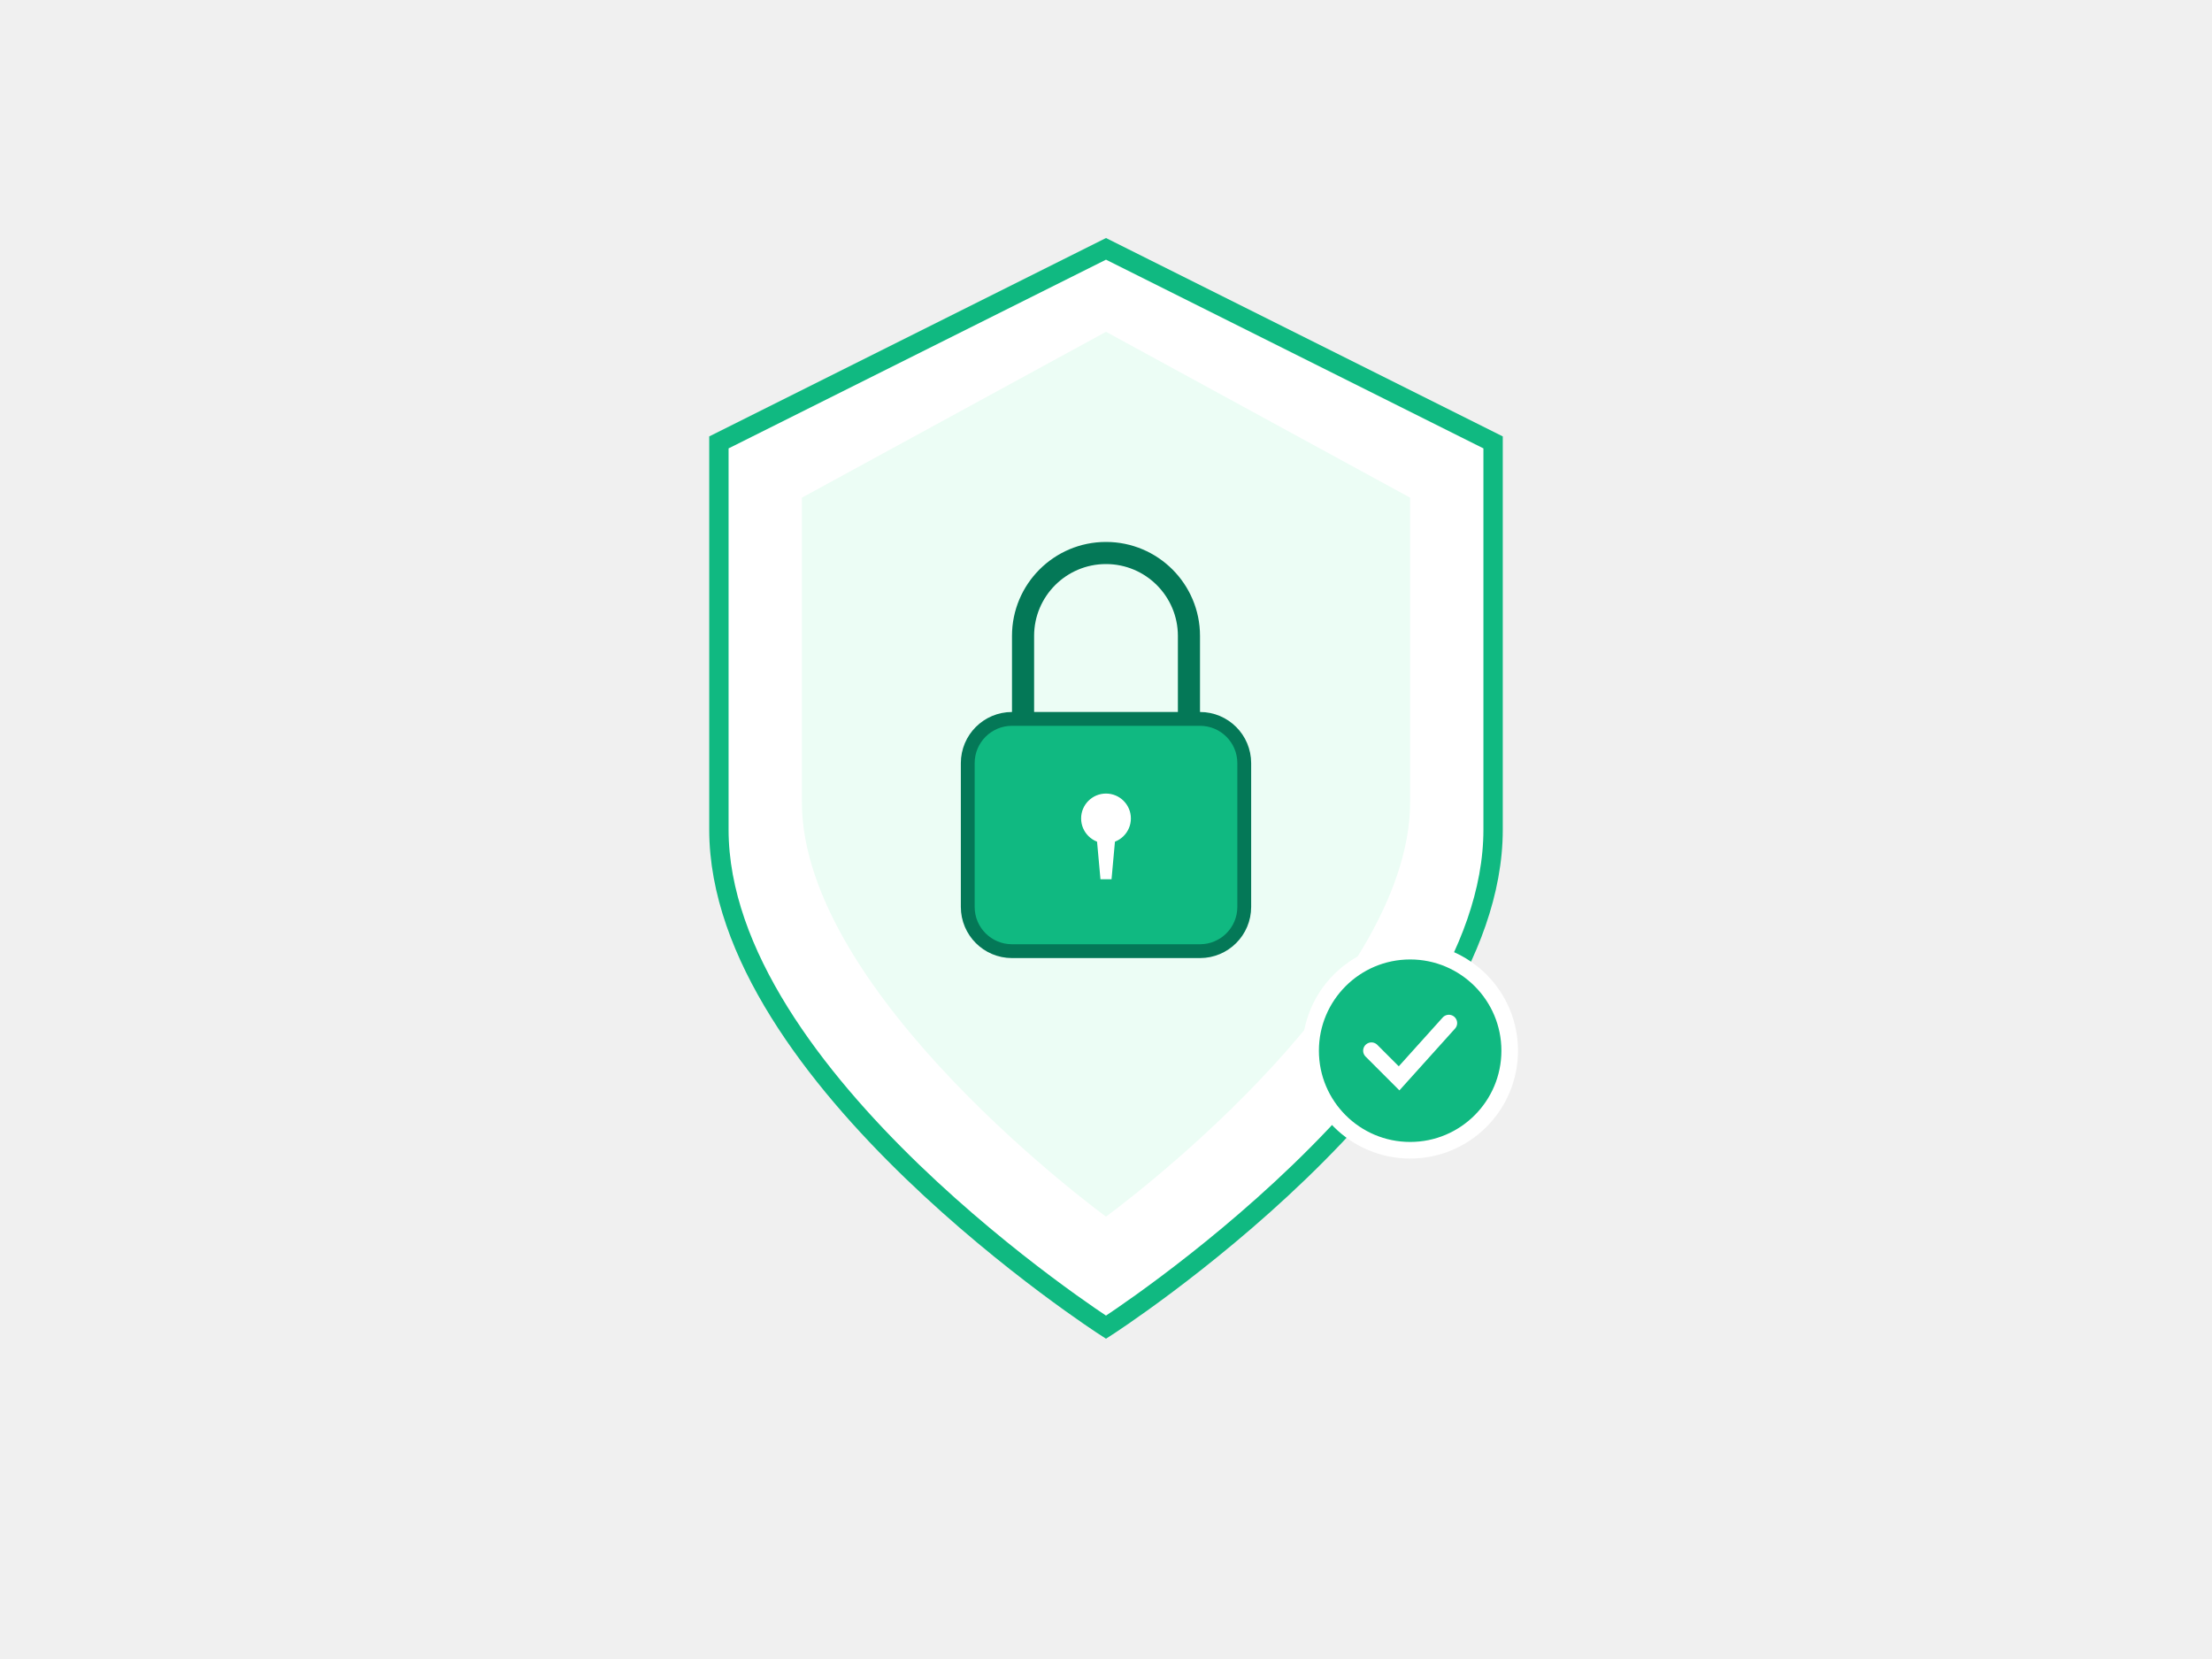
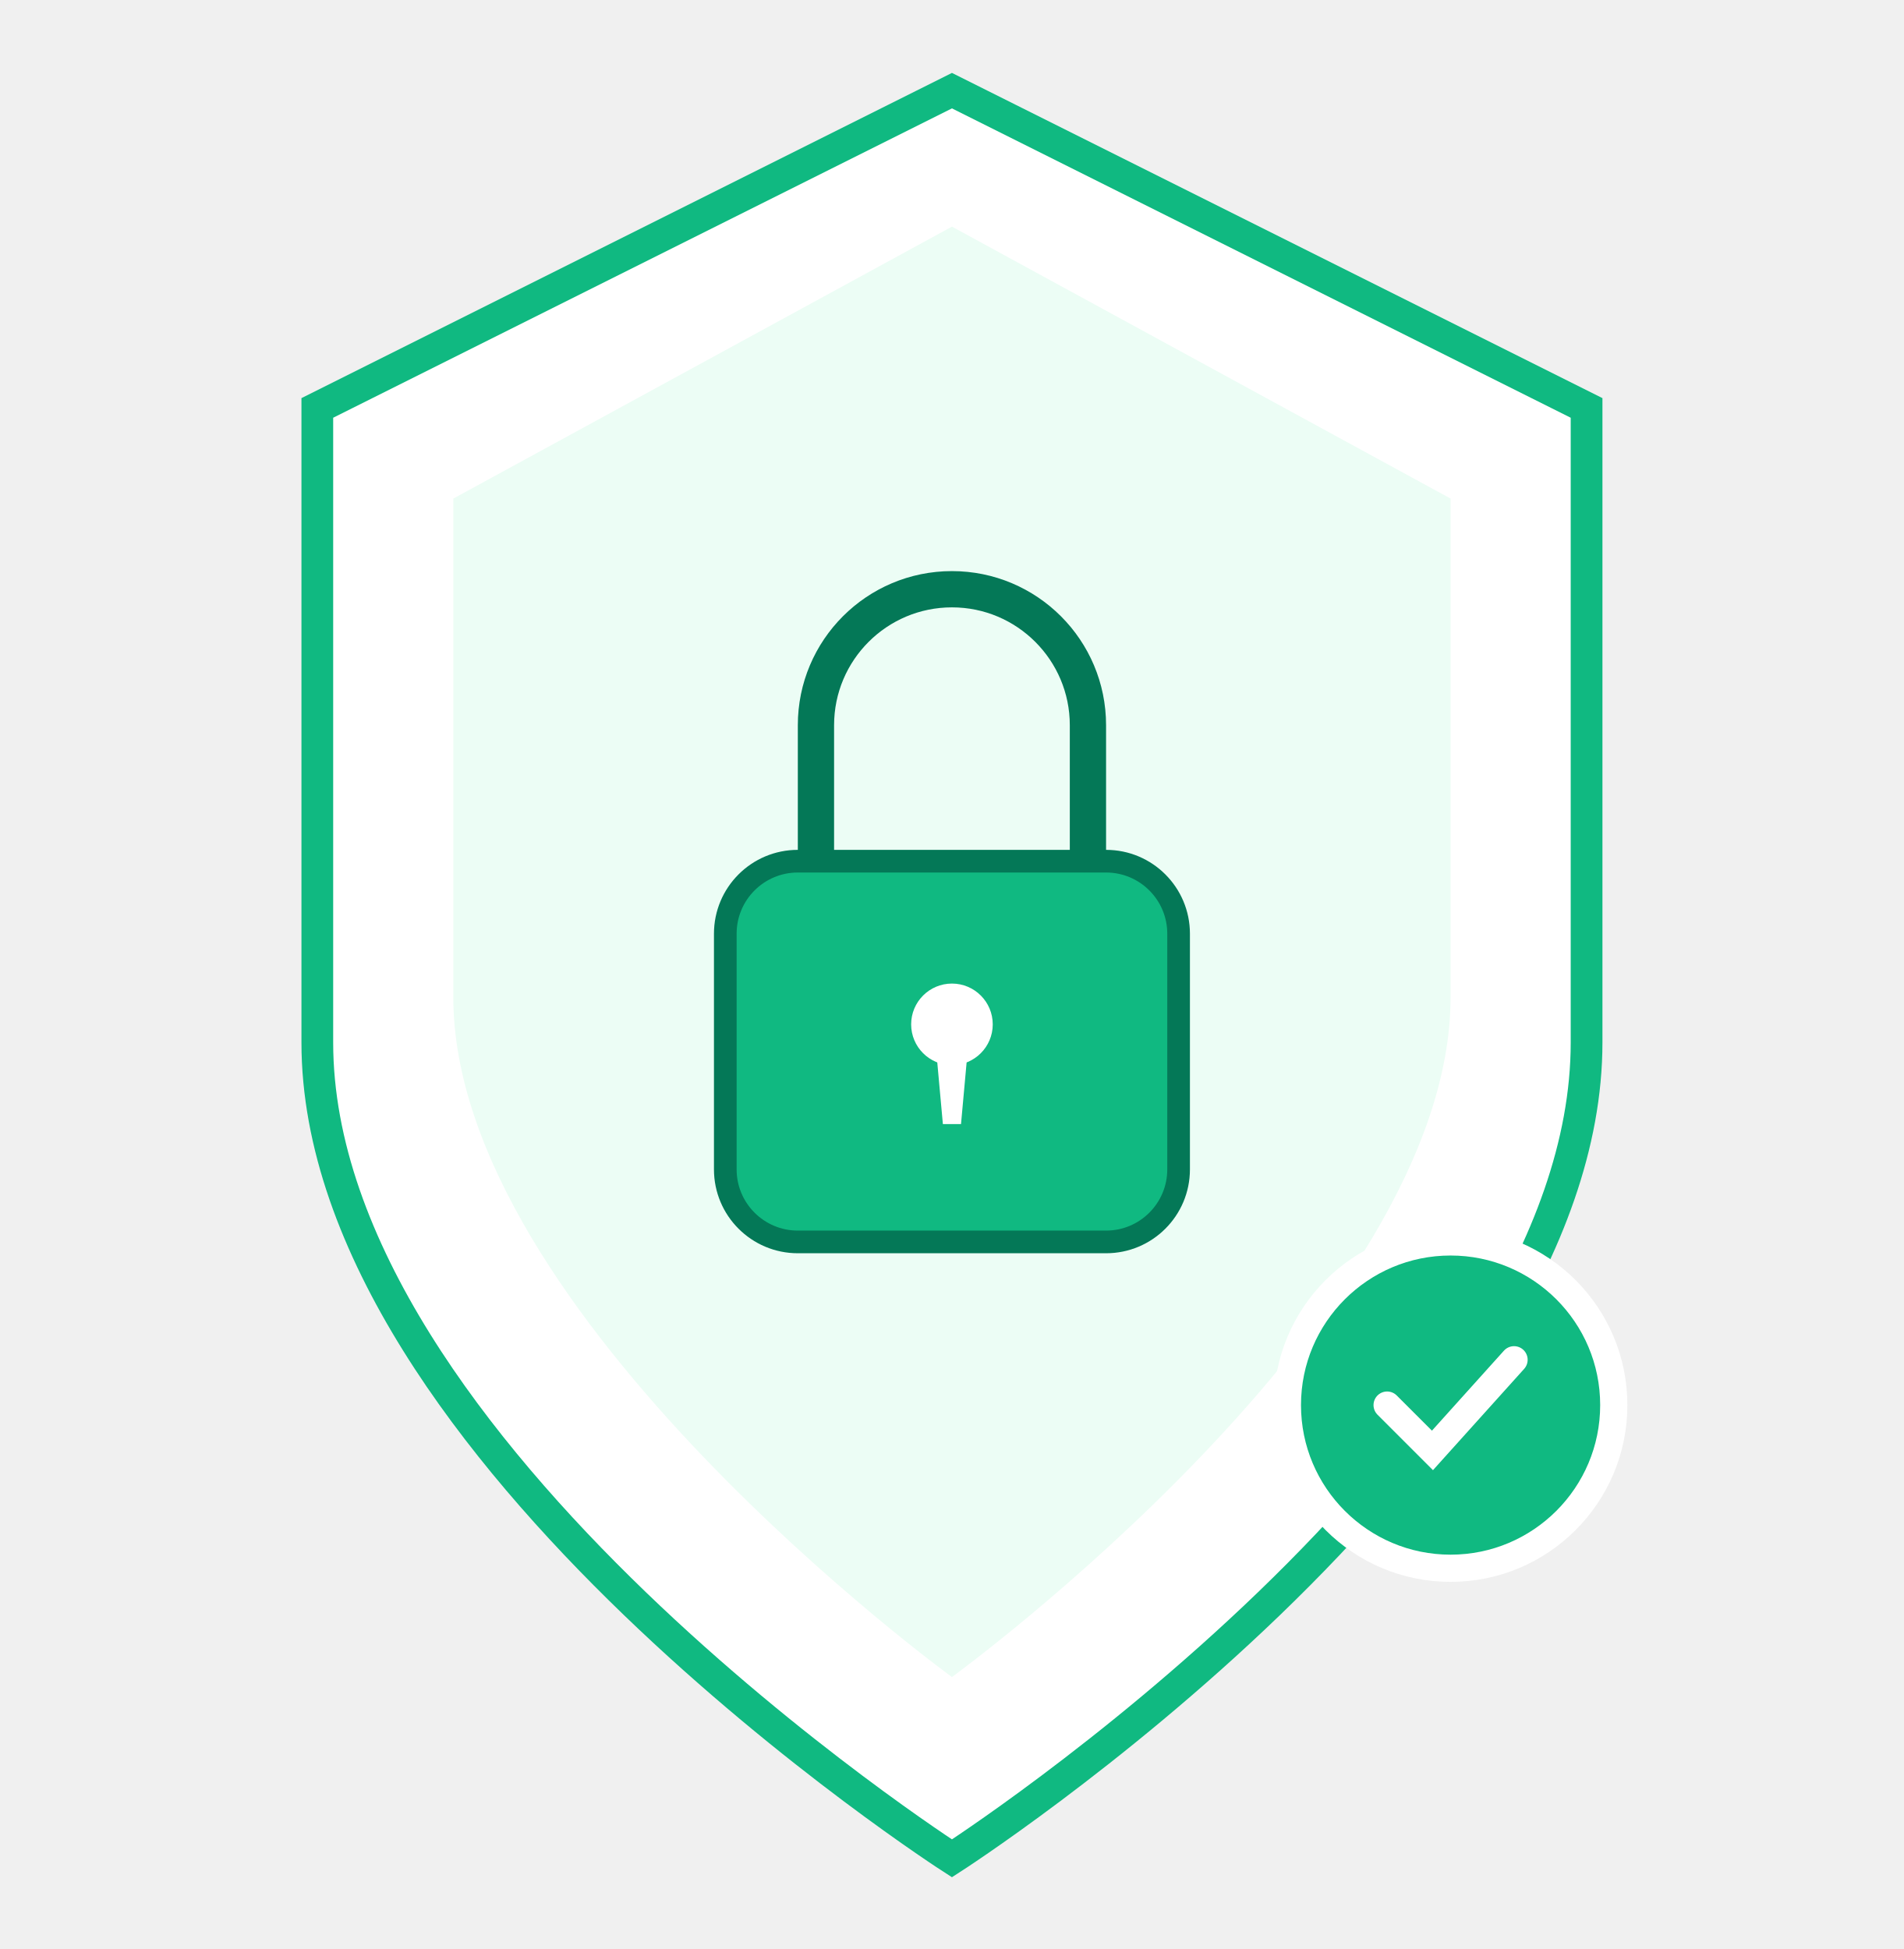
- <svg xmlns="http://www.w3.org/2000/svg" viewBox="0 0 400 300" fill="none">
+ <svg xmlns="http://www.w3.org/2000/svg" viewBox="95 35 210 215" fill="none">
  <path d="M200 45L270 80V150C270 195 200 240 200 240C200 240 130 195 130 150V80L200 45Z" fill="#FFFFFF" stroke="#10B981" stroke-width="3.5" />
  <path d="M200 60L255 90V145C255 180 200 220 200 220C200 220 145 180 145 145V90L200 60Z" fill="#ECFDF5" />
  <rect x="175" y="130" width="50" height="42" rx="8" fill="#10B981" stroke="#047857" stroke-width="2.5" />
  <path d="M185 130V115C185 106.716 191.716 100 200 100C208.284 100 215 106.716 215 115V130" stroke="#047857" stroke-width="4" fill="none" />
  <circle cx="200" cy="148" r="4.5" fill="#FFFFFF" />
  <polygon points="198,148 202,148 201,159 199,159" fill="#FFFFFF" />
  <circle cx="255" cy="190" r="18" fill="#10B981" stroke="#FFFFFF" stroke-width="3" />
  <path d="M248 190L253 195L262 185" stroke="#FFFFFF" stroke-width="3" stroke-linecap="round" />
</svg>
